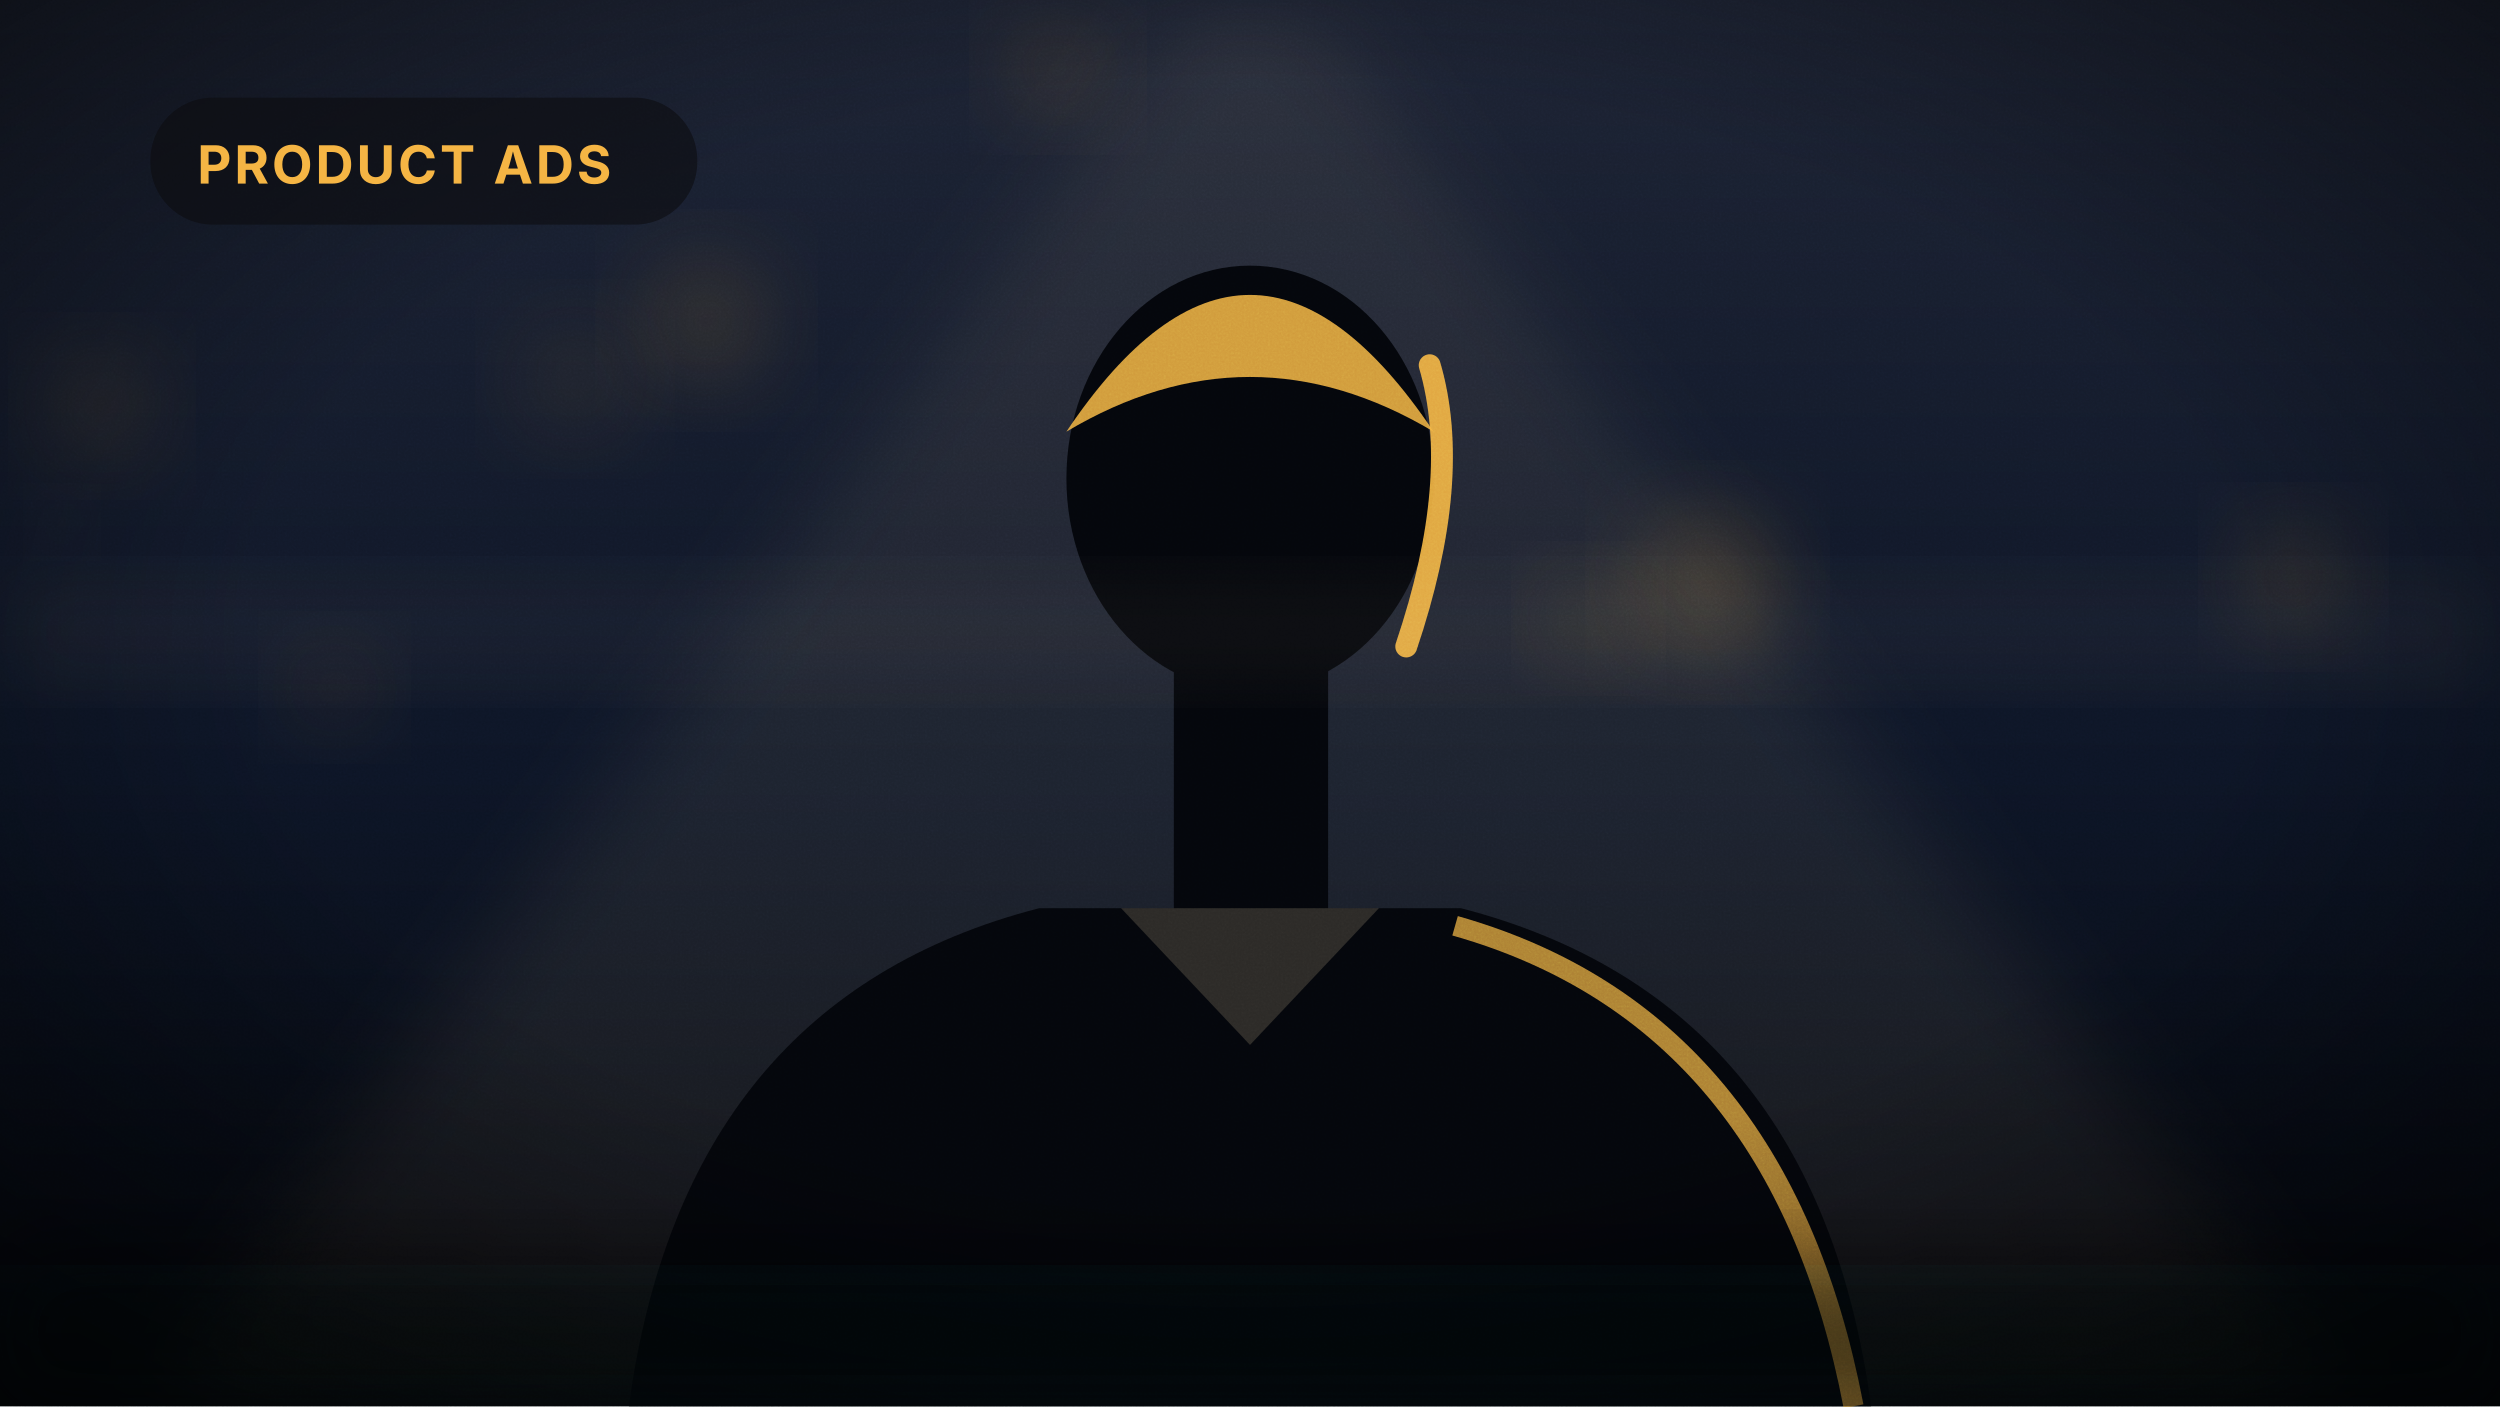
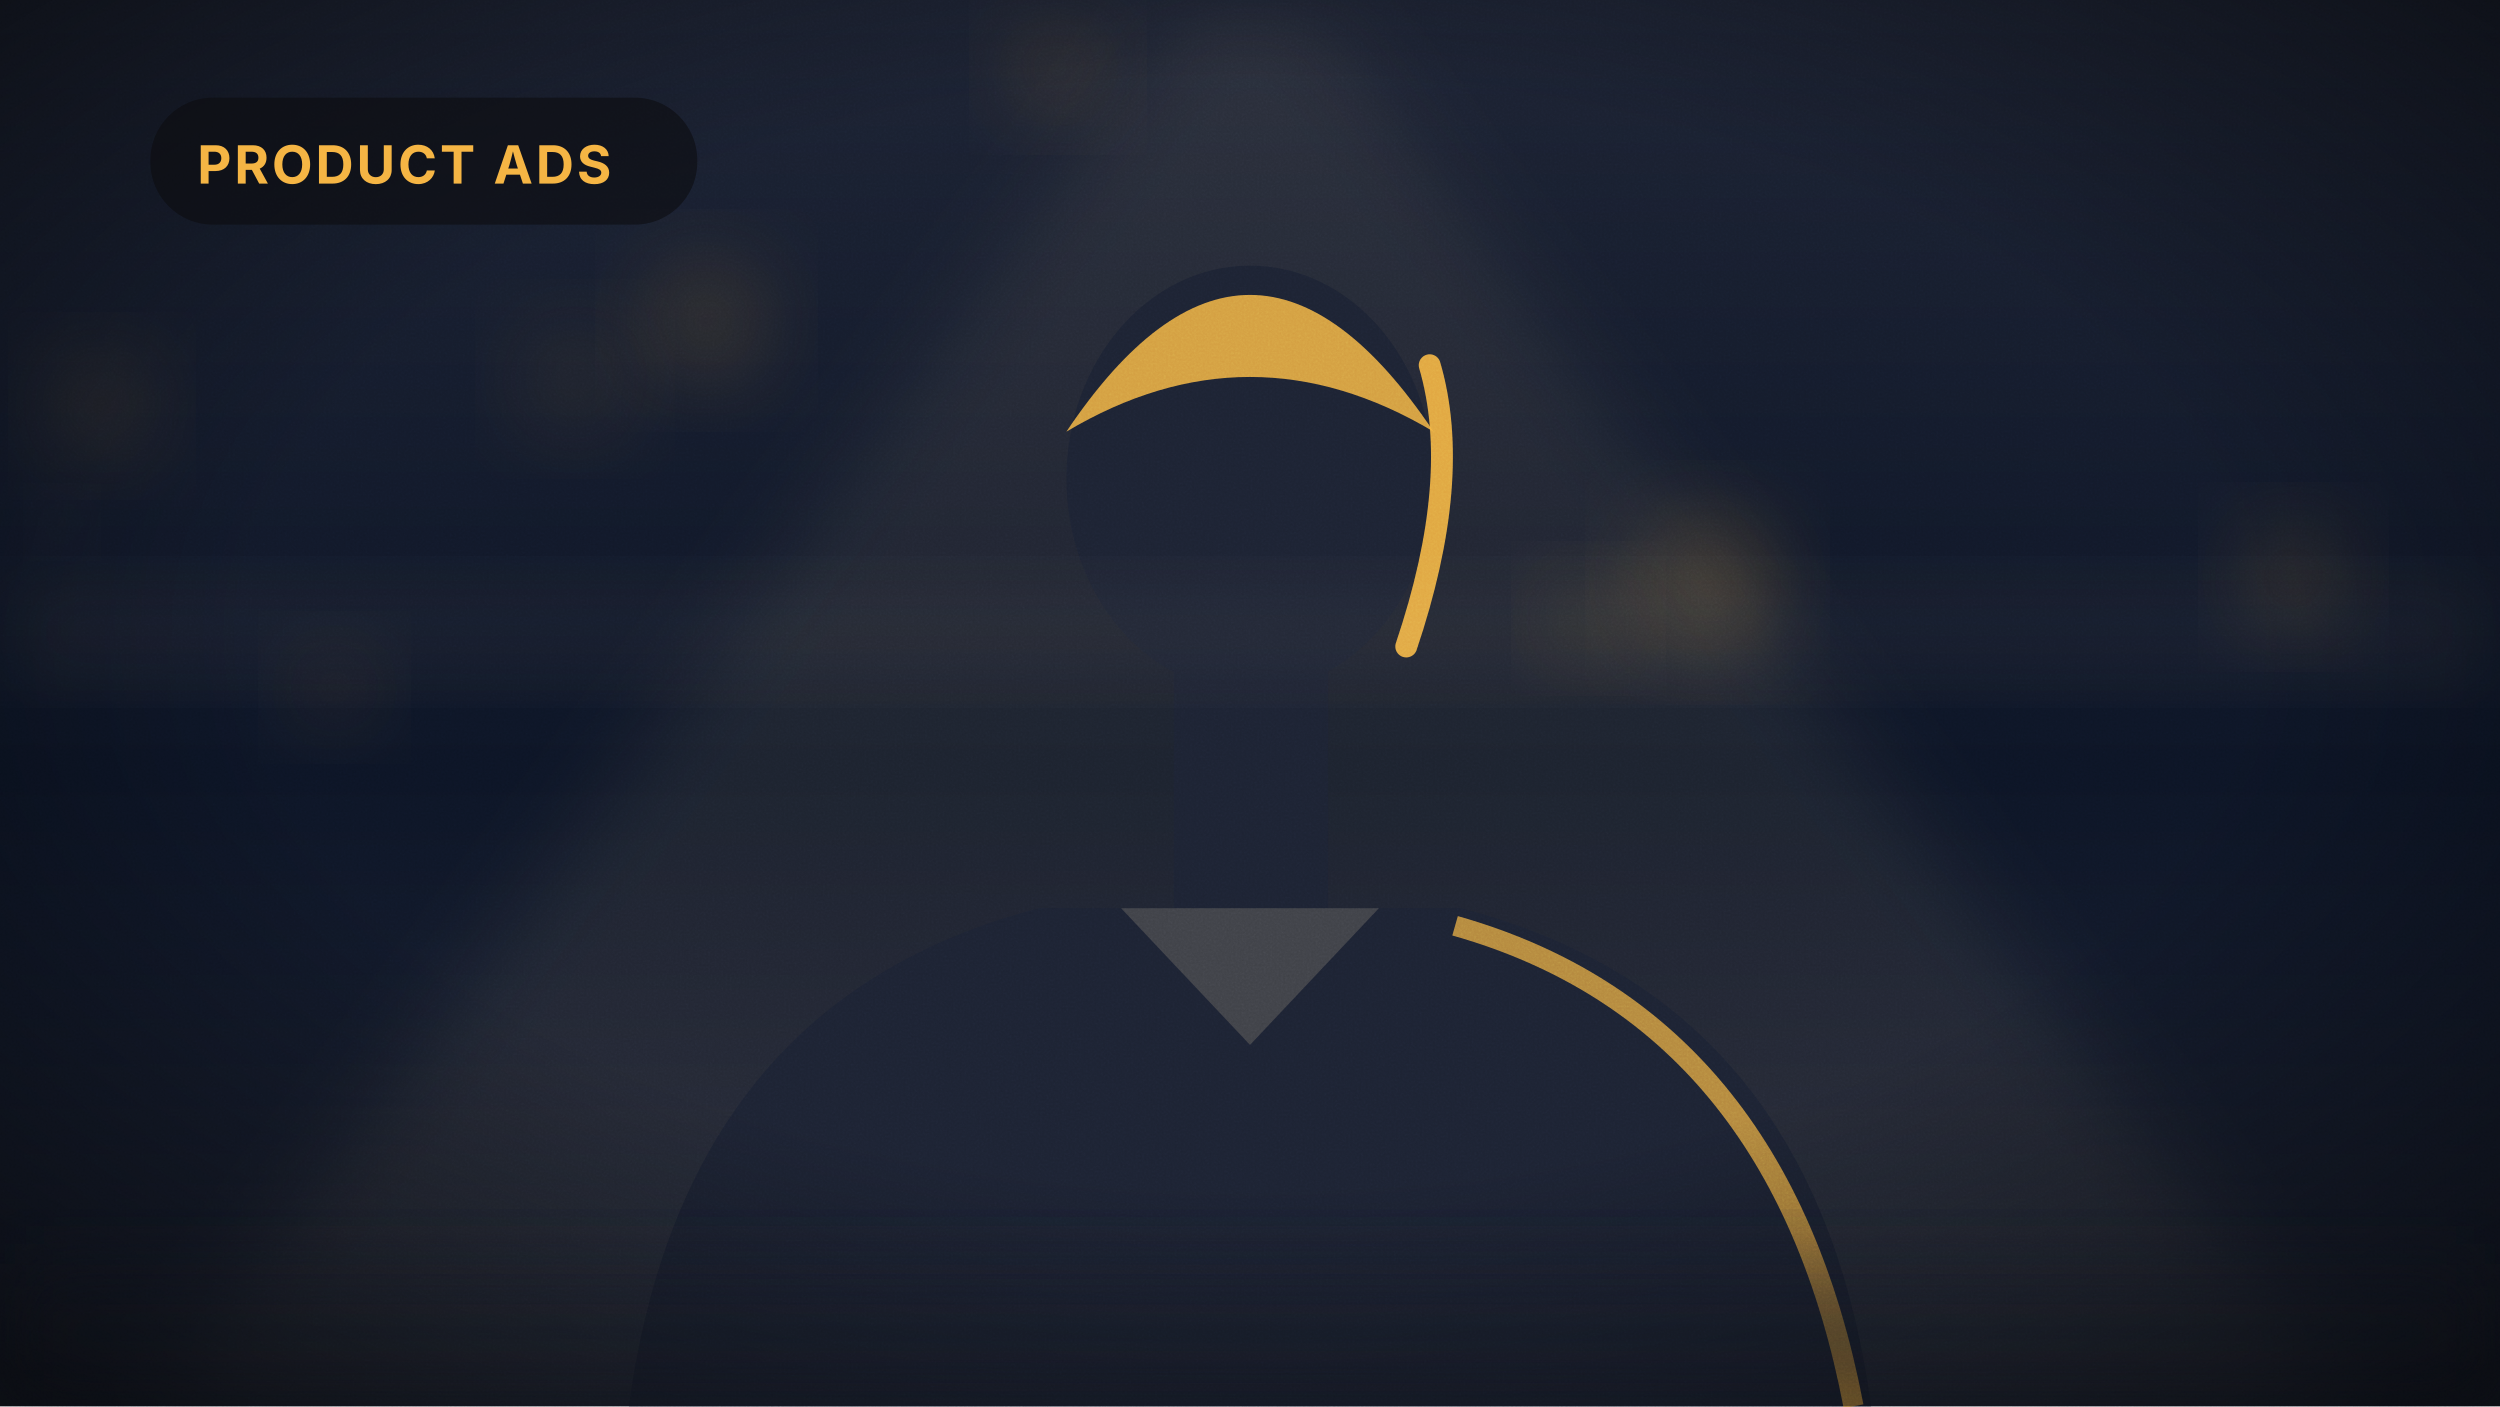
<svg xmlns="http://www.w3.org/2000/svg" width="1280" height="720" viewBox="0 0 1280 720">
  <defs>
    <filter id="soft" x="-40%" y="-40%" width="180%" height="180%">
      <feGaussianBlur stdDeviation="23" />
    </filter>
    <filter id="grain">
      <feTurbulence type="fractalNoise" baseFrequency="0.9" numOctaves="3" seed="386" />
      <feColorMatrix type="saturate" values="0" />
    </filter>
    <linearGradient id="sky" x1="0" y1="0" x2="0" y2="1">
      <stop offset="0%" stop-color="#1d2333" />
      <stop offset="55%" stop-color="#0d1526" />
-       <stop offset="100%" stop-color="#05070c" />
+       <stop offset="100%" stop-color="#1d2333" />
    </linearGradient>
    <linearGradient id="floor" x1="0" y1="0" x2="0" y2="1">
      <stop offset="0%" stop-color="#f5b544" stop-opacity="0.35" />
-       <stop offset="100%" stop-color="#05070c" stop-opacity="0.9" />
+       <stop offset="100%" stop-color="#1d2333" stop-opacity="0.9" />
    </linearGradient>
    <radialGradient id="vig" cx="50%" cy="45%" r="72%">
      <stop offset="55%" stop-color="#000" stop-opacity="0" />
      <stop offset="100%" stop-color="#000" stop-opacity="0.62" />
    </radialGradient>
  </defs>
  <rect width="1280" height="720" fill="url(#sky)" />
  <circle cx="52.1" cy="207.8" r="26.6" fill="#f5b544" opacity="0.115" filter="url(#soft)" />
  <circle cx="294.3" cy="194.0" r="28.3" fill="#f5b544" opacity="0.084" filter="url(#soft)" />
  <circle cx="361.7" cy="164.3" r="31.6" fill="#f5b544" opacity="0.136" filter="url(#soft)" />
  <circle cx="171.3" cy="352.1" r="21.7" fill="#f5b544" opacity="0.088" filter="url(#soft)" />
  <circle cx="541.9" cy="34.0" r="25.2" fill="#f5b544" opacity="0.127" filter="url(#soft)" />
  <circle cx="404.8" cy="266.1" r="7.0" fill="#f5b544" opacity="0.118" filter="url(#soft)" />
  <circle cx="813.2" cy="316.8" r="21.9" fill="#f5b544" opacity="0.133" filter="url(#soft)" />
  <circle cx="592.7" cy="177.4" r="6.9" fill="#f5b544" opacity="0.177" filter="url(#soft)" />
  <circle cx="31.9" cy="267.2" r="10.9" fill="#f5b544" opacity="0.129" filter="url(#soft)" />
  <circle cx="874.2" cy="298.3" r="34.7" fill="#f5b544" opacity="0.189" filter="url(#soft)" />
  <circle cx="593.8" cy="185.5" r="7.7" fill="#f5b544" opacity="0.150" filter="url(#soft)" />
  <circle cx="1174.3" cy="295.5" r="26.9" fill="#f5b544" opacity="0.139" filter="url(#soft)" />
  <polygon points="640,-36 78,720 1202,720" fill="#ffe6b8" opacity="0.07" filter="url(#soft)" />
-   <rect x="601" y="310" width="79" height="183" fill="#05070c" />
-   <path d="M 322 720 Q 350 512 532 465 L 748 465 Q 930 512 958 720 Z" fill="#05070c" />
-   <ellipse cx="640" cy="245" rx="94" ry="109" fill="#05070c" />
+   <rect x="601" y="310" width="79" height="183" fill="#1d2333" />
+   <path d="M 322 720 Q 350 512 532 465 L 748 465 Q 930 512 958 720 Z" fill="#1d2333" />
+   <ellipse cx="640" cy="245" rx="94" ry="109" fill="#1d2333" />
  <path d="M 546 221 Q 640 81 734 221 Q 640 165 546 221 Z" fill="#f5b544" opacity="0.85" />
  <path d="M 732 187 Q 749 245 720 331" stroke="#f5b544" stroke-width="11.2" fill="none" opacity="0.9" stroke-linecap="round" />
  <path d="M 745 474 Q 911 521 949 720" stroke="#f5b544" stroke-width="10.3" fill="none" opacity="0.7" />
  <path d="M 574 465 L 640 535 L 706 465" fill="#ffe6b8" opacity="0.16" />
-   <rect x="0" y="648" width="1280" height="72" fill="#05070c" opacity="0.45" filter="url(#soft)" />
+   <rect x="0" y="648" width="1280" height="72" fill="#1d2333" opacity="0.45" filter="url(#soft)" />
  <rect width="1280" height="720" fill="url(#vig)" />
  <rect x="0" y="302" width="1280" height="43" fill="#ffe6b8" opacity="0.05" filter="url(#soft)" />
  <rect width="1280" height="720" filter="url(#grain)" opacity="0.22" style="mix-blend-mode:overlay" />
  <g>
    <rect x="77" y="50" width="280" height="65" rx="32" fill="#0b0b0f" opacity="0.6" />
    <text x="101" y="94" font-family="Inter, system-ui, sans-serif" font-size="27" font-weight="700" letter-spacing="1.5" fill="#f5b544">PRODUCT ADS</text>
  </g>
</svg>
